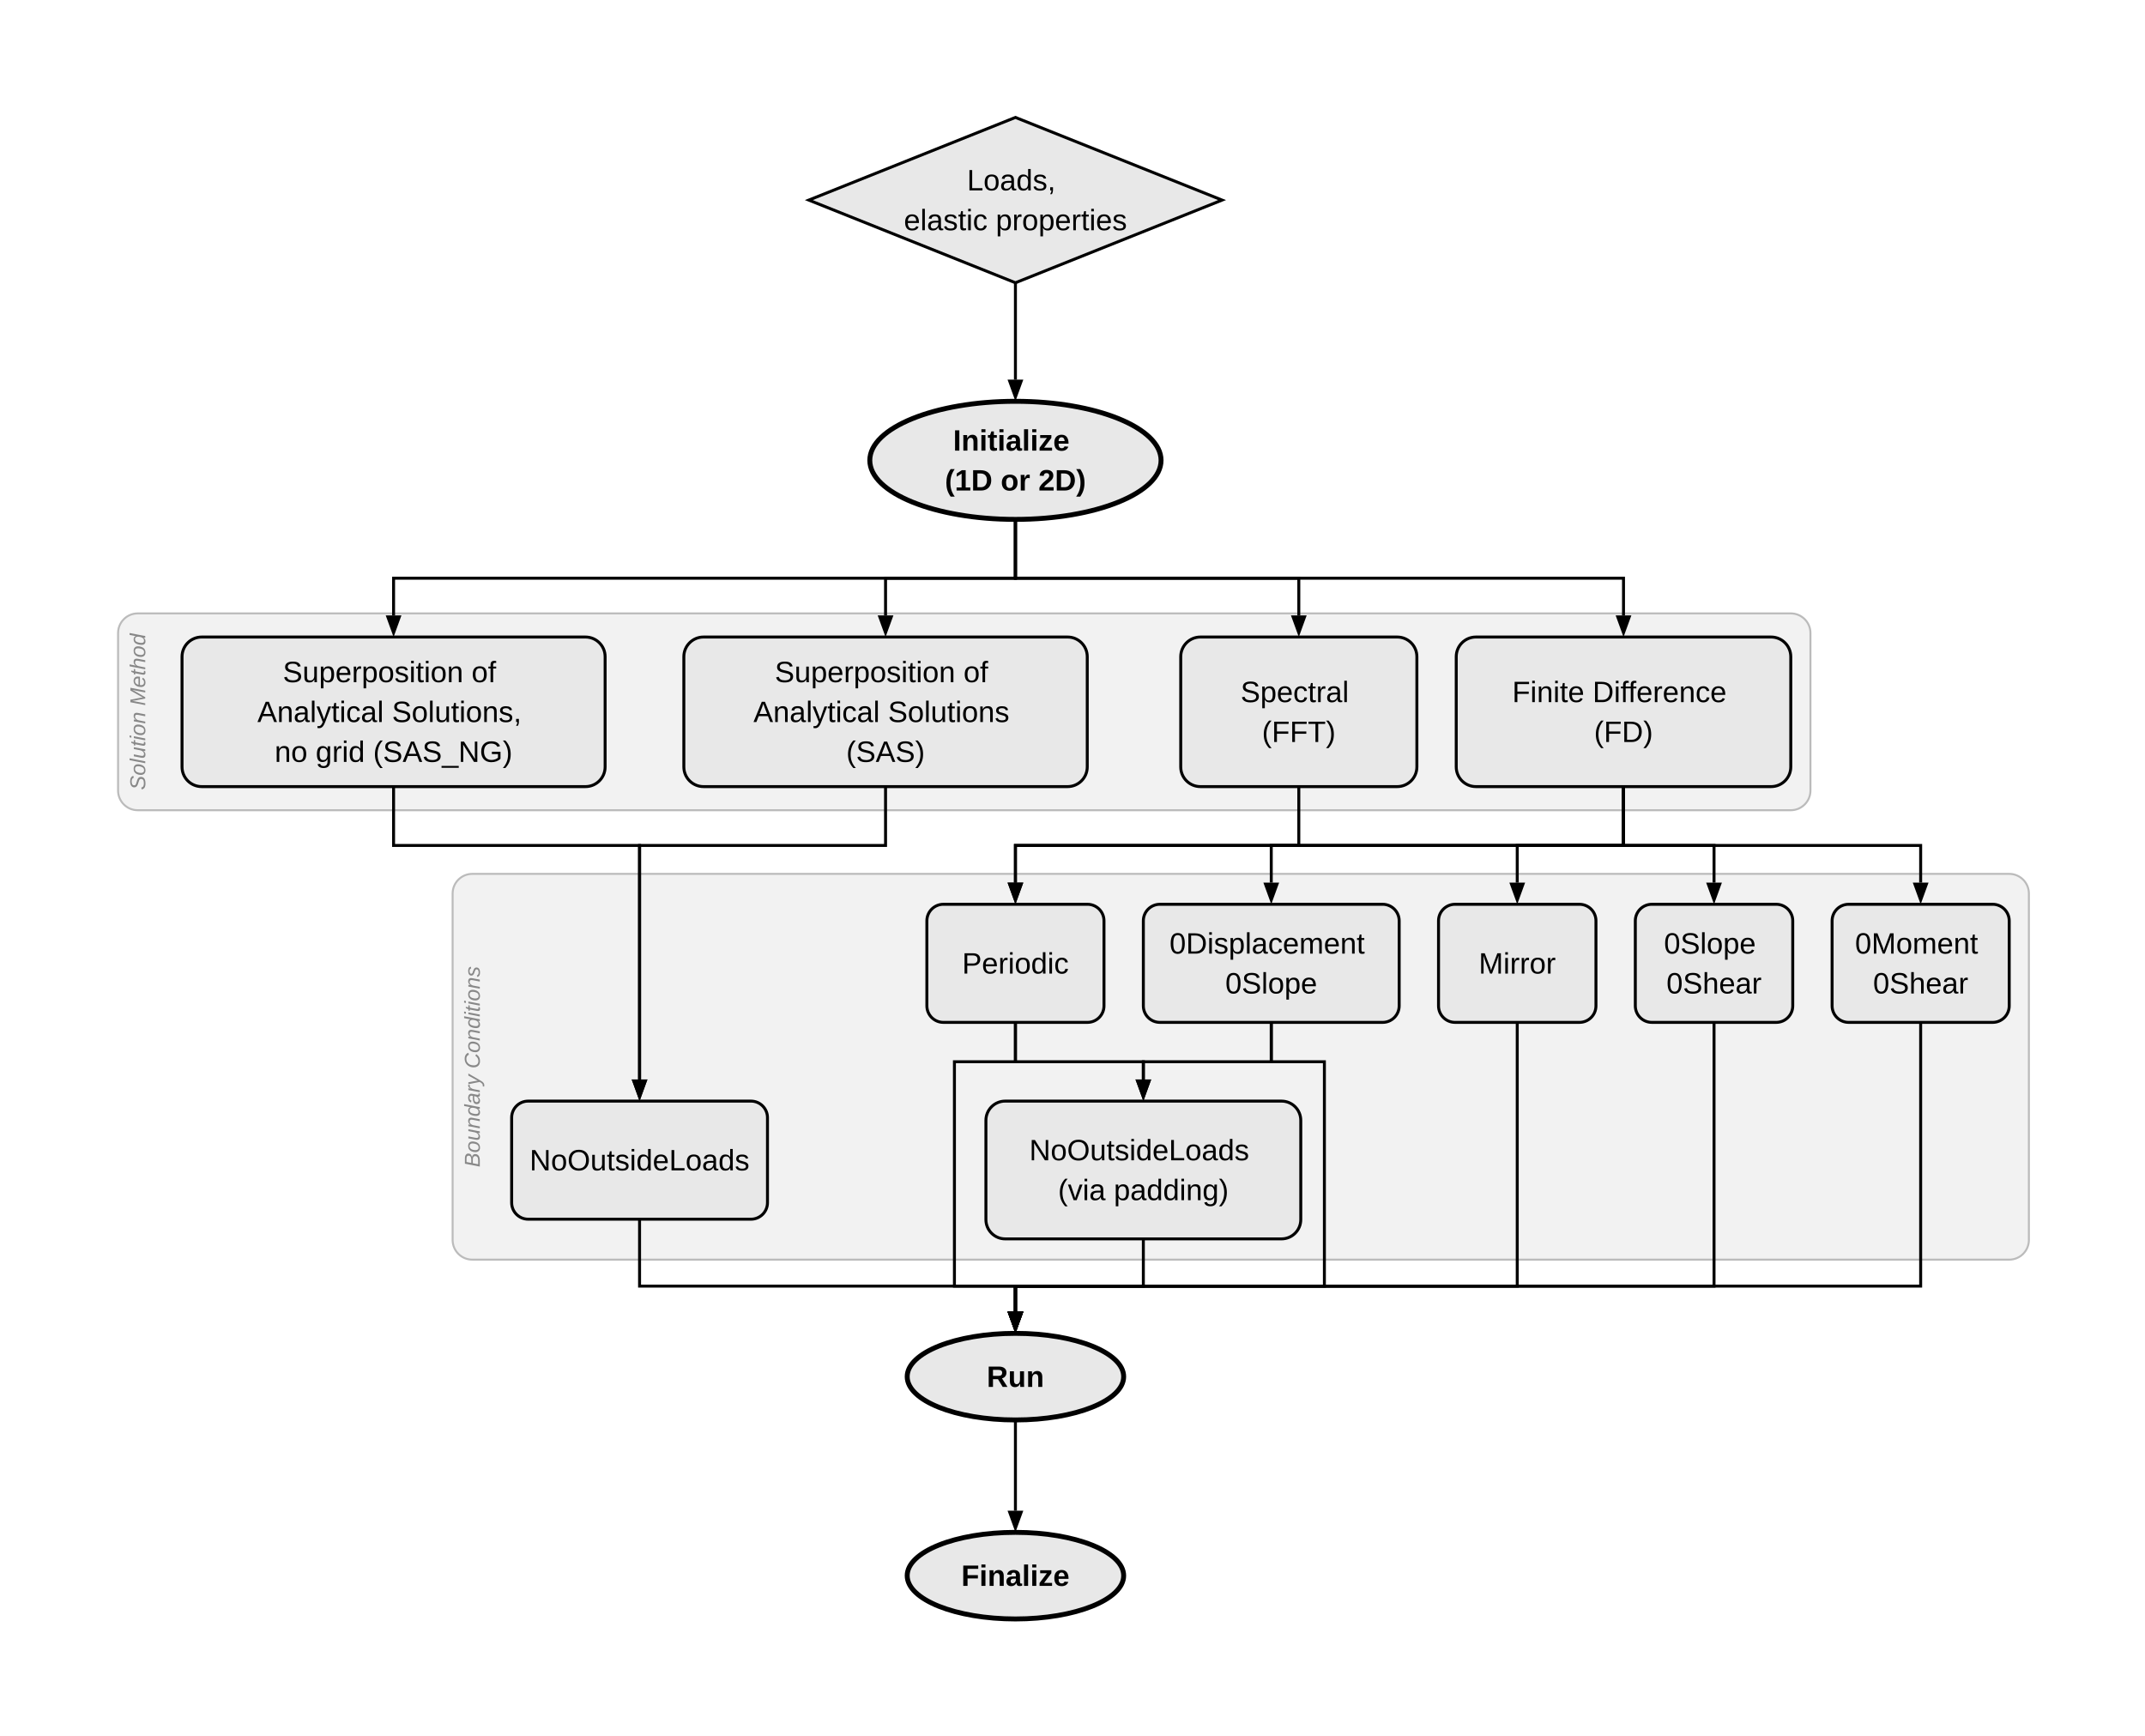
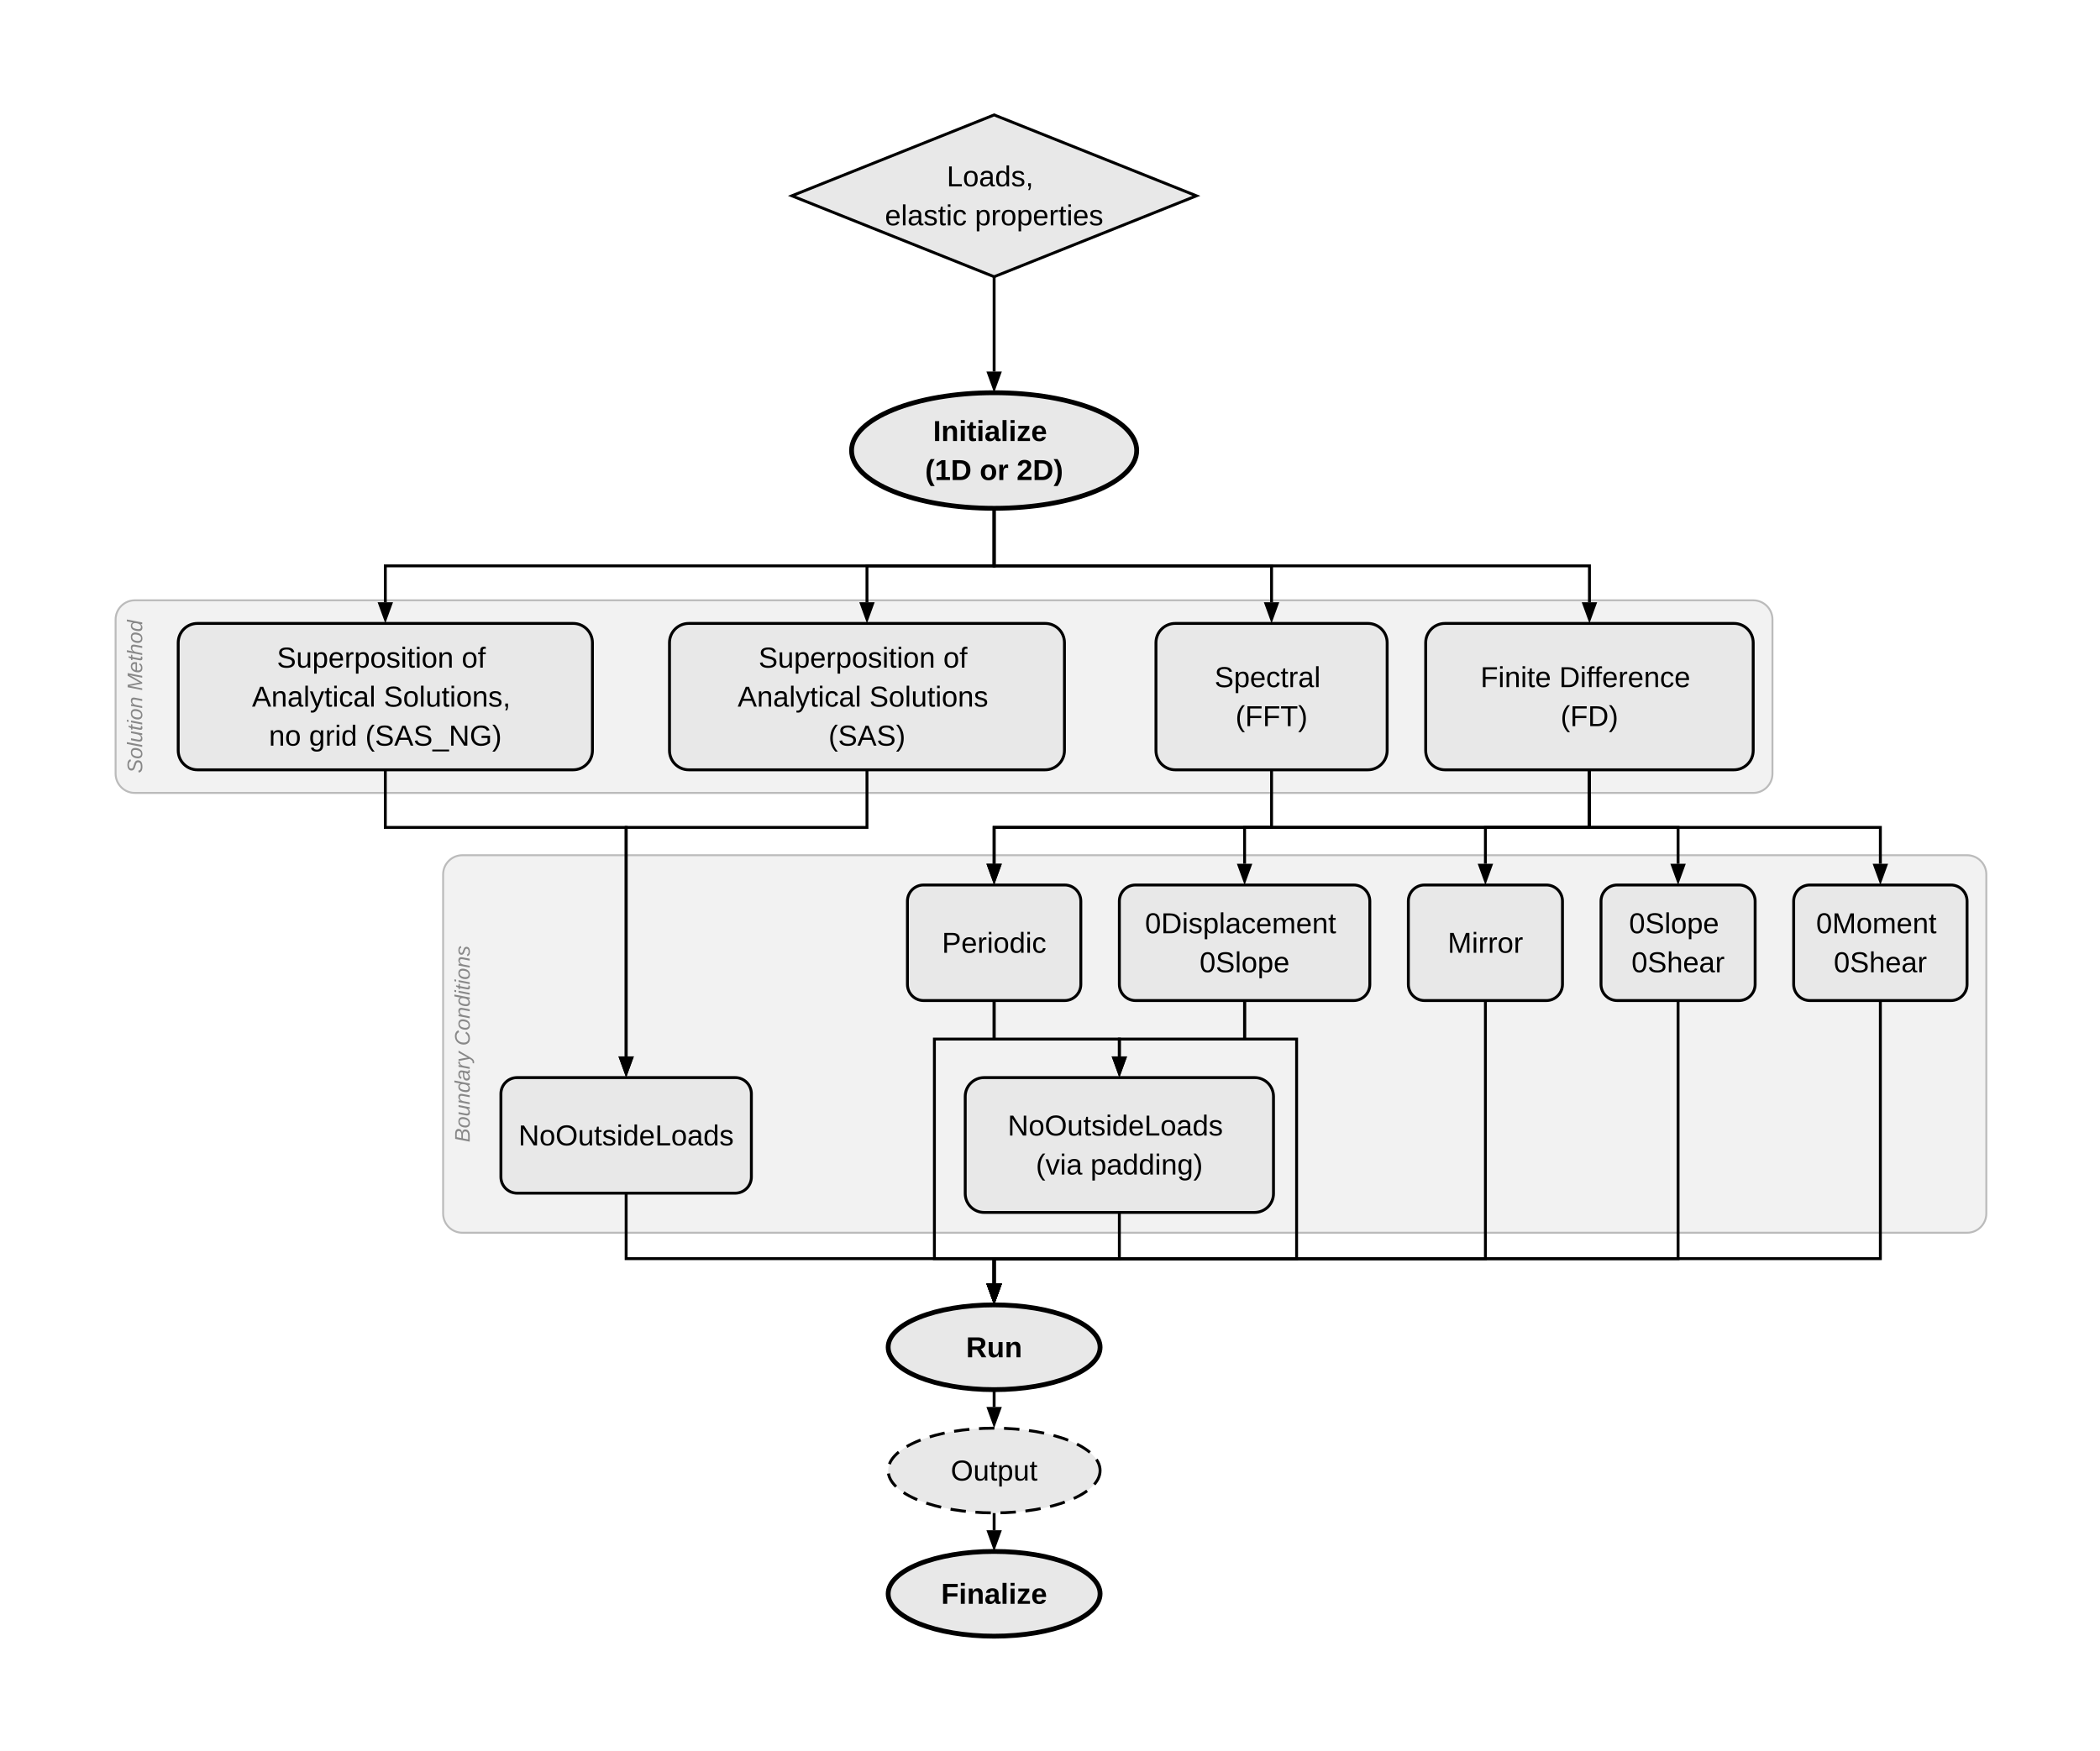
- <svg xmlns="http://www.w3.org/2000/svg" width="1090" height="882" viewBox="0 0 1090 882">
+ <svg xmlns="http://www.w3.org/2000/svg" width="1090" height="909" viewBox="0 0 1090 909">
  <defs>
    <marker id="arr" markerWidth="11" markerHeight="8" refX="0" refY="4" orient="auto" markerUnits="userSpaceOnUse">
      <polygon points="0,0 11,4 0,8" fill="#000000" />
    </marker>
  </defs>
-   <rect width="1090" height="882" fill="white" />
+   <rect width="1090" height="909" fill="white" />
  <rect x="60.00" y="311.66" width="860.0" height="100.0" rx="10.00" ry="10.00" fill="#F2F2F2" stroke="#BBBBBB" stroke-width="1.0" />
  <text text-anchor="middle" dominant-baseline="central" font-family="Arial,Helvetica,sans-serif" font-size="11" font-weight="normal" font-style="italic" fill="#888888" transform="rotate(-90,70.00,361.66)">
    <tspan x="70.00" y="361.66" dominant-baseline="central">Solution Method</tspan>
  </text>
  <rect x="230.00" y="444.00" width="801.0" height="196.0" rx="10.00" ry="10.00" fill="#F2F2F2" stroke="#BBBBBB" stroke-width="1.0" />
  <text text-anchor="middle" dominant-baseline="central" font-family="Arial,Helvetica,sans-serif" font-size="11" font-weight="normal" font-style="italic" fill="#888888" transform="rotate(-90,240.00,542.00)">
    <tspan x="240.00" y="542.00" dominant-baseline="central">Boundary Conditions</tspan>
  </text>
  <line x1="516.00" y1="143.66" x2="516.00" y2="192.89" stroke="#000000" stroke-width="1.5" marker-end="url(#arr)" />
  <polyline points="516.00,263.89 516.00,293.78 200.00,293.78 200.00,312.66" fill="none" stroke="#000000" stroke-width="1.5" marker-end="url(#arr)" />
  <polyline points="516.00,263.89 516.00,293.78 450.00,293.78 450.00,312.66" fill="none" stroke="#000000" stroke-width="1.5" marker-end="url(#arr)" />
  <polyline points="516.00,263.89 516.00,293.78 660.00,293.78 660.00,312.66" fill="none" stroke="#000000" stroke-width="1.5" marker-end="url(#arr)" />
  <polyline points="516.00,263.89 516.00,293.78 825.00,293.78 825.00,312.66" fill="none" stroke="#000000" stroke-width="1.5" marker-end="url(#arr)" />
  <polyline points="200.00,399.66 200.00,429.56 325.00,429.56 325.00,548.45" fill="none" stroke="#000000" stroke-width="1.5" marker-end="url(#arr)" />
  <polyline points="450.00,399.66 450.00,429.56 325.00,429.56 325.00,548.45" fill="none" stroke="#000000" stroke-width="1.5" marker-end="url(#arr)" />
  <polyline points="660.00,399.66 660.00,429.56 516.00,429.56 516.00,448.45" fill="none" stroke="#000000" stroke-width="1.5" marker-end="url(#arr)" />
  <polyline points="825.00,399.66 825.00,429.56 516.00,429.56 516.00,448.45" fill="none" stroke="#000000" stroke-width="1.5" marker-end="url(#arr)" />
  <polyline points="825.00,399.66 825.00,429.56 646.00,429.56 646.00,448.45" fill="none" stroke="#000000" stroke-width="1.5" marker-end="url(#arr)" />
  <polyline points="825.00,399.66 825.00,429.56 771.00,429.56 771.00,448.45" fill="none" stroke="#000000" stroke-width="1.5" marker-end="url(#arr)" />
  <polyline points="825.00,399.66 825.00,429.56 871.00,429.56 871.00,448.45" fill="none" stroke="#000000" stroke-width="1.5" marker-end="url(#arr)" />
  <polyline points="825.00,399.66 825.00,429.56 976.00,429.56 976.00,448.45" fill="none" stroke="#000000" stroke-width="1.5" marker-end="url(#arr)" />
  <polyline points="516.00,519.45 516.00,539.45 581.00,539.45 581.00,548.45" fill="none" stroke="#000000" stroke-width="1.5" marker-end="url(#arr)" />
  <polyline points="646.00,519.45 646.00,539.45 581.00,539.45 581.00,548.45" fill="none" stroke="#000000" stroke-width="1.5" marker-end="url(#arr)" />
  <polyline points="516.00,519.45 516.00,539.45 485.00,539.45 485.00,653.45 516.00,653.45 516.00,666.45" fill="none" stroke="#000000" stroke-width="1.5" marker-end="url(#arr)" />
  <polyline points="646.00,519.45 646.00,539.45 673.00,539.45 673.00,653.45 516.00,653.45 516.00,666.45" fill="none" stroke="#000000" stroke-width="1.5" marker-end="url(#arr)" />
  <polyline points="581.00,629.45 581.00,653.45 516.00,653.45 516.00,666.45" fill="none" stroke="#000000" stroke-width="1.5" marker-end="url(#arr)" />
  <polyline points="325.00,619.45 325.00,653.45 516.00,653.45 516.00,666.45" fill="none" stroke="#000000" stroke-width="1.5" marker-end="url(#arr)" />
  <polyline points="771.00,519.45 771.00,653.45 516.00,653.45 516.00,666.45" fill="none" stroke="#000000" stroke-width="1.5" marker-end="url(#arr)" />
  <polyline points="871.00,519.45 871.00,653.45 516.00,653.45 516.00,666.45" fill="none" stroke="#000000" stroke-width="1.5" marker-end="url(#arr)" />
  <polyline points="976.00,519.45 976.00,653.45 516.00,653.45 516.00,666.45" fill="none" stroke="#000000" stroke-width="1.5" marker-end="url(#arr)" />
-   <line x1="516.00" y1="721.45" x2="516.00" y2="767.56" stroke="#000000" stroke-width="1.5" marker-end="url(#arr)" />
+   <line x1="516.00" y1="721.45" x2="516.00" y2="730.45" stroke="#000000" stroke-width="1.5" stroke-dasharray="13,8" marker-end="url(#arr)" />
+   <line x1="516.00" y1="785.45" x2="516.00" y2="794.45" stroke="#000000" stroke-width="1.5" stroke-dasharray="13,8" marker-end="url(#arr)" />
  <polygon points="516.00,59.66 621.00,101.66 516.00,143.66 411.00,101.66" fill="#E8E8E8" stroke="#000000" stroke-width="1.5" />
  <text text-anchor="middle" font-family="Arial,Helvetica,sans-serif" font-size="15" font-weight="normal">
    <tspan x="516.00" y="91.53" dominant-baseline="central">Loads,</tspan>
    <tspan x="516.00" y="111.78" dominant-baseline="central">elastic properties</tspan>
  </text>
  <ellipse cx="516.00" cy="233.89" rx="74.00" ry="30.00" fill="#E8E8E8" stroke="#000000" stroke-width="2.5" />
  <text text-anchor="middle" font-family="Arial,Helvetica,sans-serif" font-size="15" font-weight="bold">
    <tspan x="516.00" y="223.76" dominant-baseline="central">Initialize</tspan>
    <tspan x="516.00" y="244.01" dominant-baseline="central">(1D or 2D)</tspan>
  </text>
  <rect x="92.50" y="323.66" width="215.0" height="76.0" rx="10.00" ry="10.00" fill="#E8E8E8" stroke="#000000" stroke-width="1.5" />
  <text text-anchor="middle" font-family="Arial,Helvetica,sans-serif" font-size="15" font-weight="normal">
    <tspan x="200.00" y="341.41" dominant-baseline="central">Superposition of</tspan>
    <tspan x="200.00" y="361.66" dominant-baseline="central">Analytical Solutions,</tspan>
    <tspan x="200.00" y="381.91" dominant-baseline="central">no grid (SAS_NG)</tspan>
  </text>
  <rect x="347.50" y="323.66" width="205.0" height="76.0" rx="10.00" ry="10.00" fill="#E8E8E8" stroke="#000000" stroke-width="1.5" />
  <text text-anchor="middle" font-family="Arial,Helvetica,sans-serif" font-size="15" font-weight="normal">
    <tspan x="450.00" y="341.41" dominant-baseline="central">Superposition of</tspan>
    <tspan x="450.00" y="361.66" dominant-baseline="central">Analytical Solutions</tspan>
    <tspan x="450.00" y="381.91" dominant-baseline="central">(SAS)</tspan>
  </text>
  <rect x="600.00" y="323.66" width="120.0" height="76.0" rx="10.00" ry="10.00" fill="#E8E8E8" stroke="#000000" stroke-width="1.5" />
  <text text-anchor="middle" font-family="Arial,Helvetica,sans-serif" font-size="15" font-weight="normal">
    <tspan x="660.00" y="351.54" dominant-baseline="central">Spectral</tspan>
    <tspan x="660.00" y="371.79" dominant-baseline="central">(FFT)</tspan>
  </text>
  <rect x="740.00" y="323.66" width="170.0" height="76.0" rx="10.00" ry="10.00" fill="#E8E8E8" stroke="#000000" stroke-width="1.5" />
  <text text-anchor="middle" font-family="Arial,Helvetica,sans-serif" font-size="15" font-weight="normal">
    <tspan x="825.00" y="351.54" dominant-baseline="central">Finite Difference</tspan>
    <tspan x="825.00" y="371.79" dominant-baseline="central">(FD)</tspan>
  </text>
  <rect x="471.00" y="459.45" width="90.0" height="60.0" rx="8.40" ry="8.40" fill="#E8E8E8" stroke="#000000" stroke-width="1.5" />
  <text text-anchor="middle" font-family="Arial,Helvetica,sans-serif" font-size="15" font-weight="normal">
    <tspan x="516.00" y="489.45" dominant-baseline="central">Periodic</tspan>
  </text>
  <rect x="581.00" y="459.45" width="130.0" height="60.0" rx="8.40" ry="8.40" fill="#E8E8E8" stroke="#000000" stroke-width="1.5" />
  <text text-anchor="middle" font-family="Arial,Helvetica,sans-serif" font-size="15" font-weight="normal">
    <tspan x="646.00" y="479.32" dominant-baseline="central">0Displacement</tspan>
    <tspan x="646.00" y="499.57" dominant-baseline="central">0Slope</tspan>
  </text>
  <rect x="731.00" y="459.45" width="80.0" height="60.0" rx="8.40" ry="8.40" fill="#E8E8E8" stroke="#000000" stroke-width="1.5" />
  <text text-anchor="middle" font-family="Arial,Helvetica,sans-serif" font-size="15" font-weight="normal">
    <tspan x="771.00" y="489.45" dominant-baseline="central">Mirror</tspan>
  </text>
  <rect x="831.00" y="459.45" width="80.0" height="60.0" rx="8.40" ry="8.40" fill="#E8E8E8" stroke="#000000" stroke-width="1.5" />
  <text text-anchor="middle" font-family="Arial,Helvetica,sans-serif" font-size="15" font-weight="normal">
    <tspan x="871.00" y="479.32" dominant-baseline="central">0Slope</tspan>
    <tspan x="871.00" y="499.57" dominant-baseline="central">0Shear</tspan>
  </text>
  <rect x="931.00" y="459.45" width="90.0" height="60.0" rx="8.40" ry="8.40" fill="#E8E8E8" stroke="#000000" stroke-width="1.5" />
  <text text-anchor="middle" font-family="Arial,Helvetica,sans-serif" font-size="15" font-weight="normal">
    <tspan x="976.00" y="479.32" dominant-baseline="central">0Moment</tspan>
    <tspan x="976.00" y="499.57" dominant-baseline="central">0Shear</tspan>
  </text>
  <rect x="260.00" y="559.45" width="130.0" height="60.0" rx="8.40" ry="8.40" fill="#E8E8E8" stroke="#000000" stroke-width="1.5" />
  <text text-anchor="middle" font-family="Arial,Helvetica,sans-serif" font-size="15" font-weight="normal">
    <tspan x="325.00" y="589.45" dominant-baseline="central">NoOutsideLoads</tspan>
  </text>
  <rect x="501.00" y="559.45" width="160.0" height="70.0" rx="9.80" ry="9.80" fill="#E8E8E8" stroke="#000000" stroke-width="1.5" />
  <text text-anchor="middle" font-family="Arial,Helvetica,sans-serif" font-size="15" font-weight="normal">
    <tspan x="581.00" y="584.33" dominant-baseline="central">NoOutsideLoads</tspan>
    <tspan x="581.00" y="604.58" dominant-baseline="central">(via padding)</tspan>
  </text>
  <ellipse cx="516.00" cy="699.45" rx="55.00" ry="22.00" fill="#E8E8E8" stroke="#000000" stroke-width="2.5" />
  <text text-anchor="middle" font-family="Arial,Helvetica,sans-serif" font-size="15" font-weight="bold">
    <tspan x="516.00" y="699.45" dominant-baseline="central">Run</tspan>
  </text>
-   <ellipse cx="516.00" cy="800.56" rx="55.00" ry="22.00" fill="#E8E8E8" stroke="#000000" stroke-width="2.5" />
+   <ellipse cx="516.00" cy="763.45" rx="55.00" ry="22.00" fill="#E8E8E8" stroke="#000000" stroke-width="1.5" stroke-dasharray="8,5" />
+   <text text-anchor="middle" font-family="Arial,Helvetica,sans-serif" font-size="15" font-weight="normal">
+     <tspan x="516.00" y="763.45" dominant-baseline="central">Output</tspan>
+   </text>
+   <ellipse cx="516.00" cy="827.45" rx="55.00" ry="22.00" fill="#E8E8E8" stroke="#000000" stroke-width="2.5" />
  <text text-anchor="middle" font-family="Arial,Helvetica,sans-serif" font-size="15" font-weight="bold">
-     <tspan x="516.00" y="800.56" dominant-baseline="central">Finalize</tspan>
+     <tspan x="516.00" y="827.45" dominant-baseline="central">Finalize</tspan>
  </text>
</svg>
